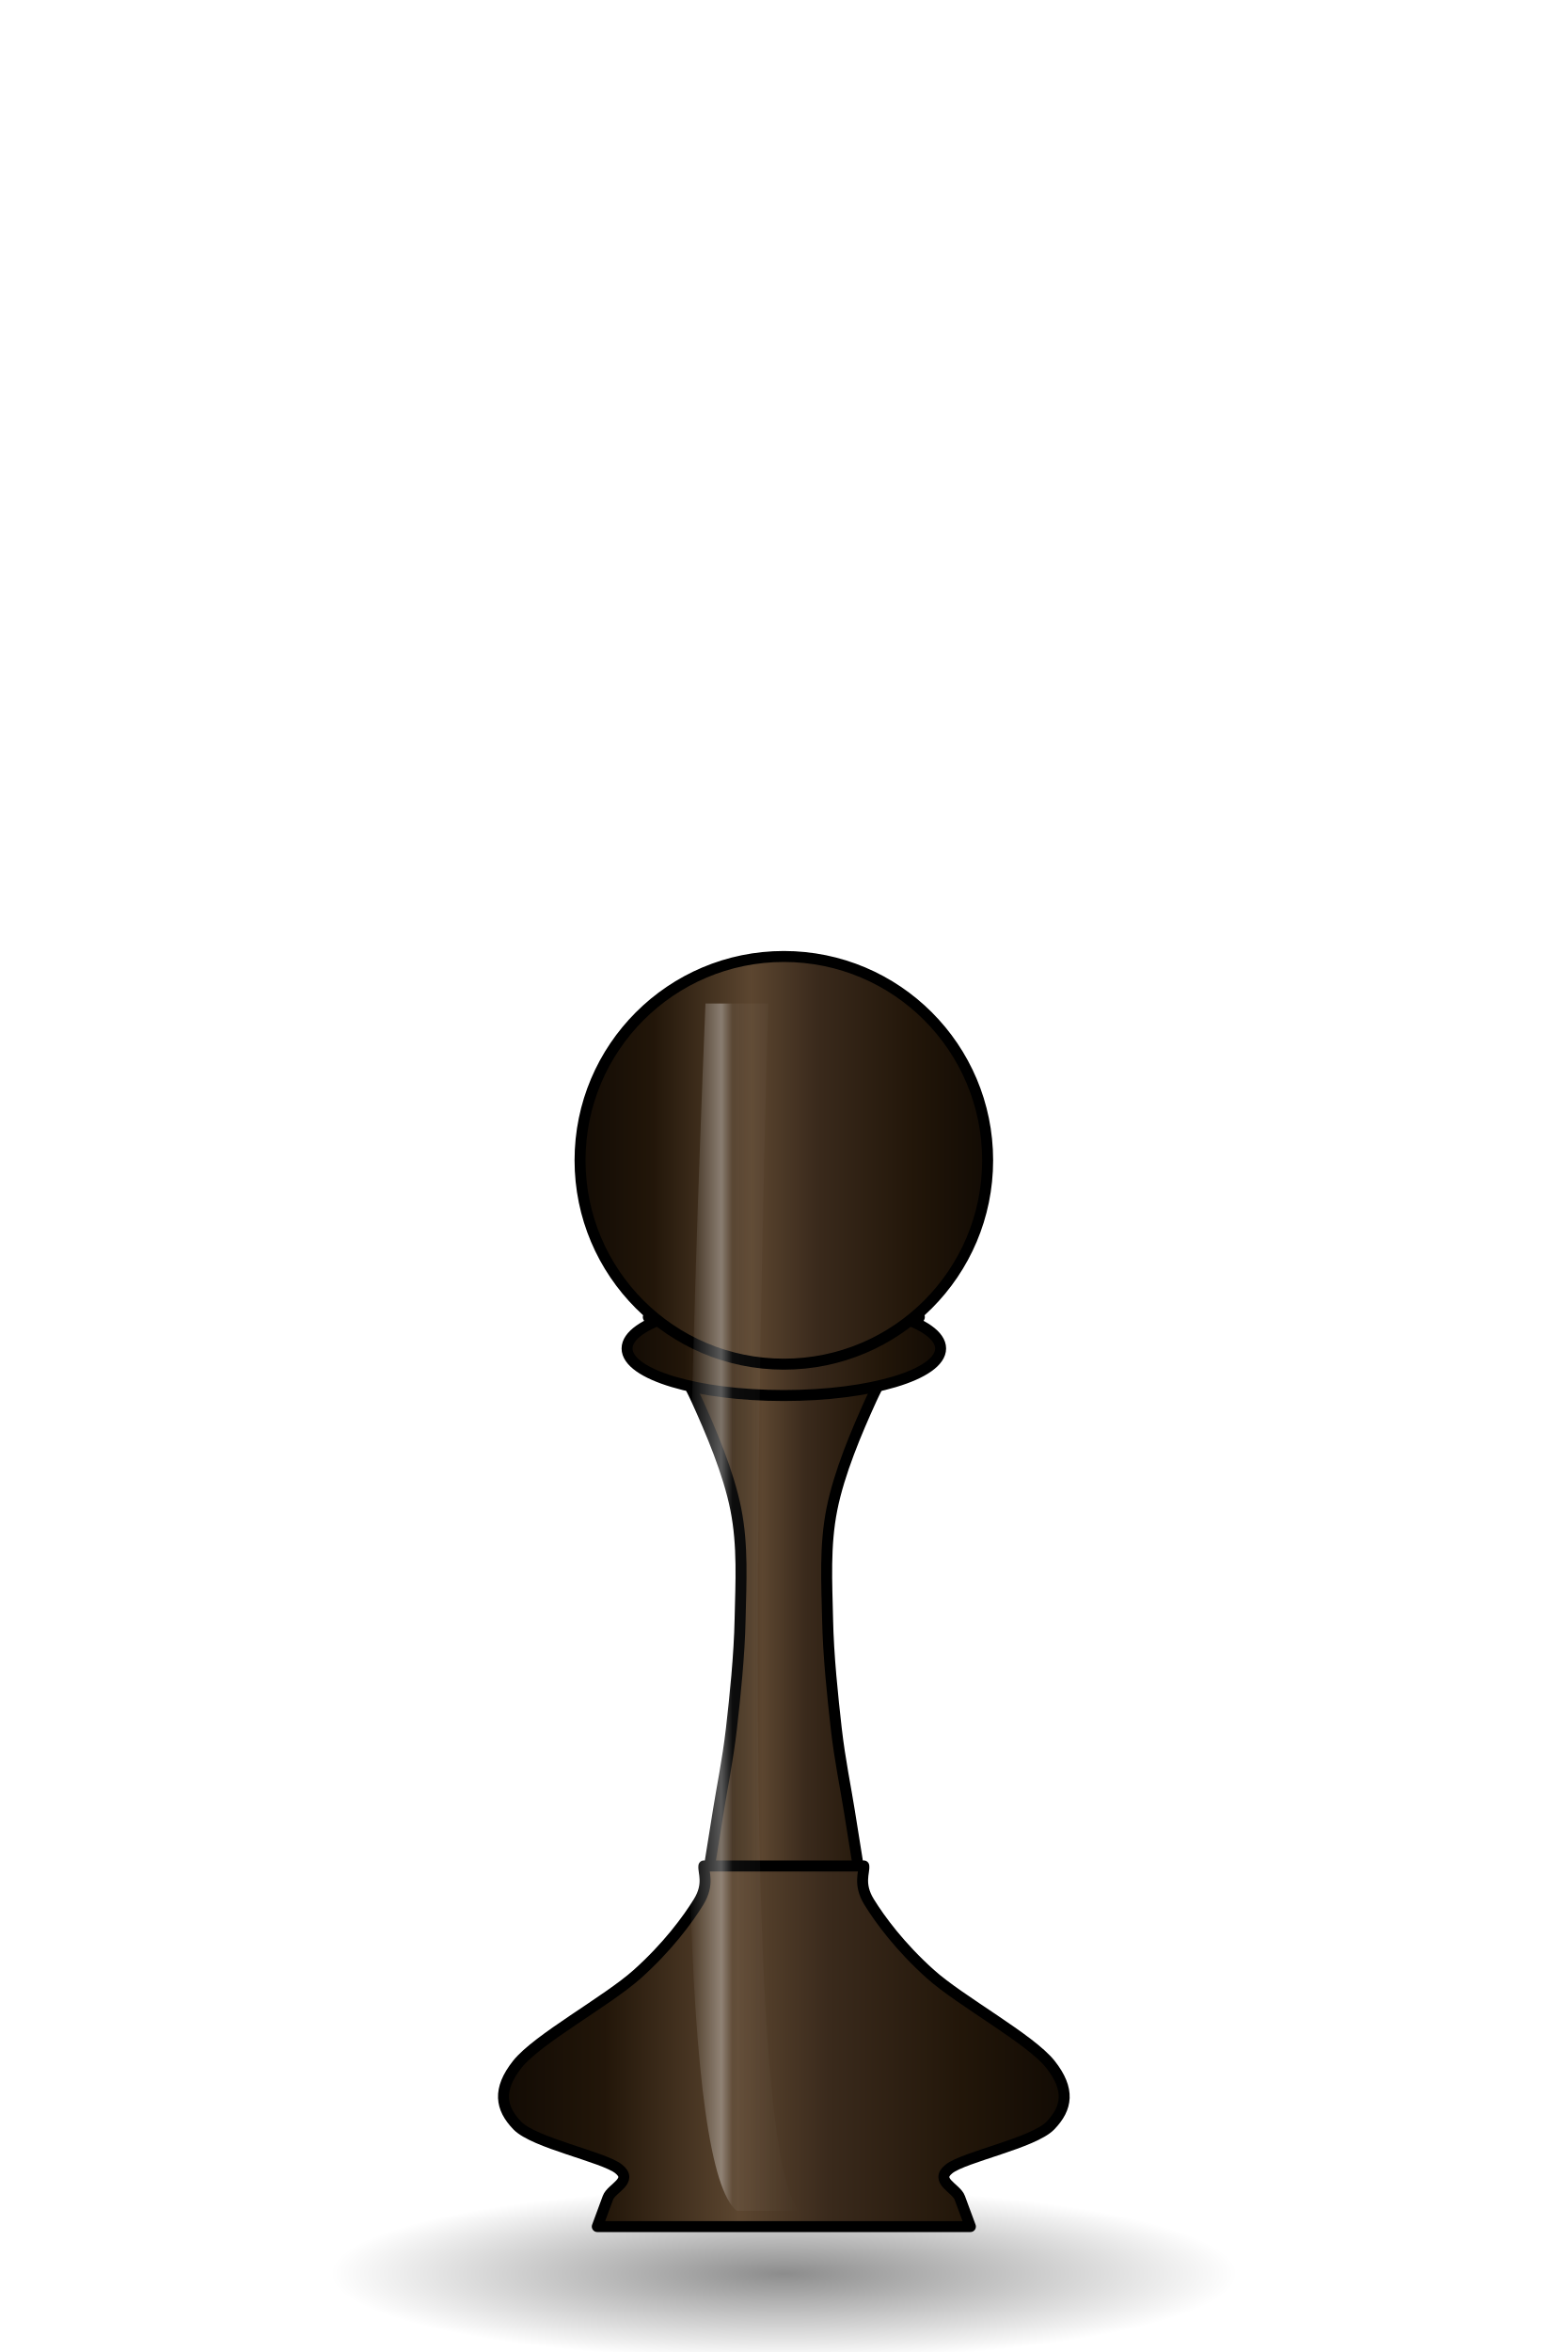
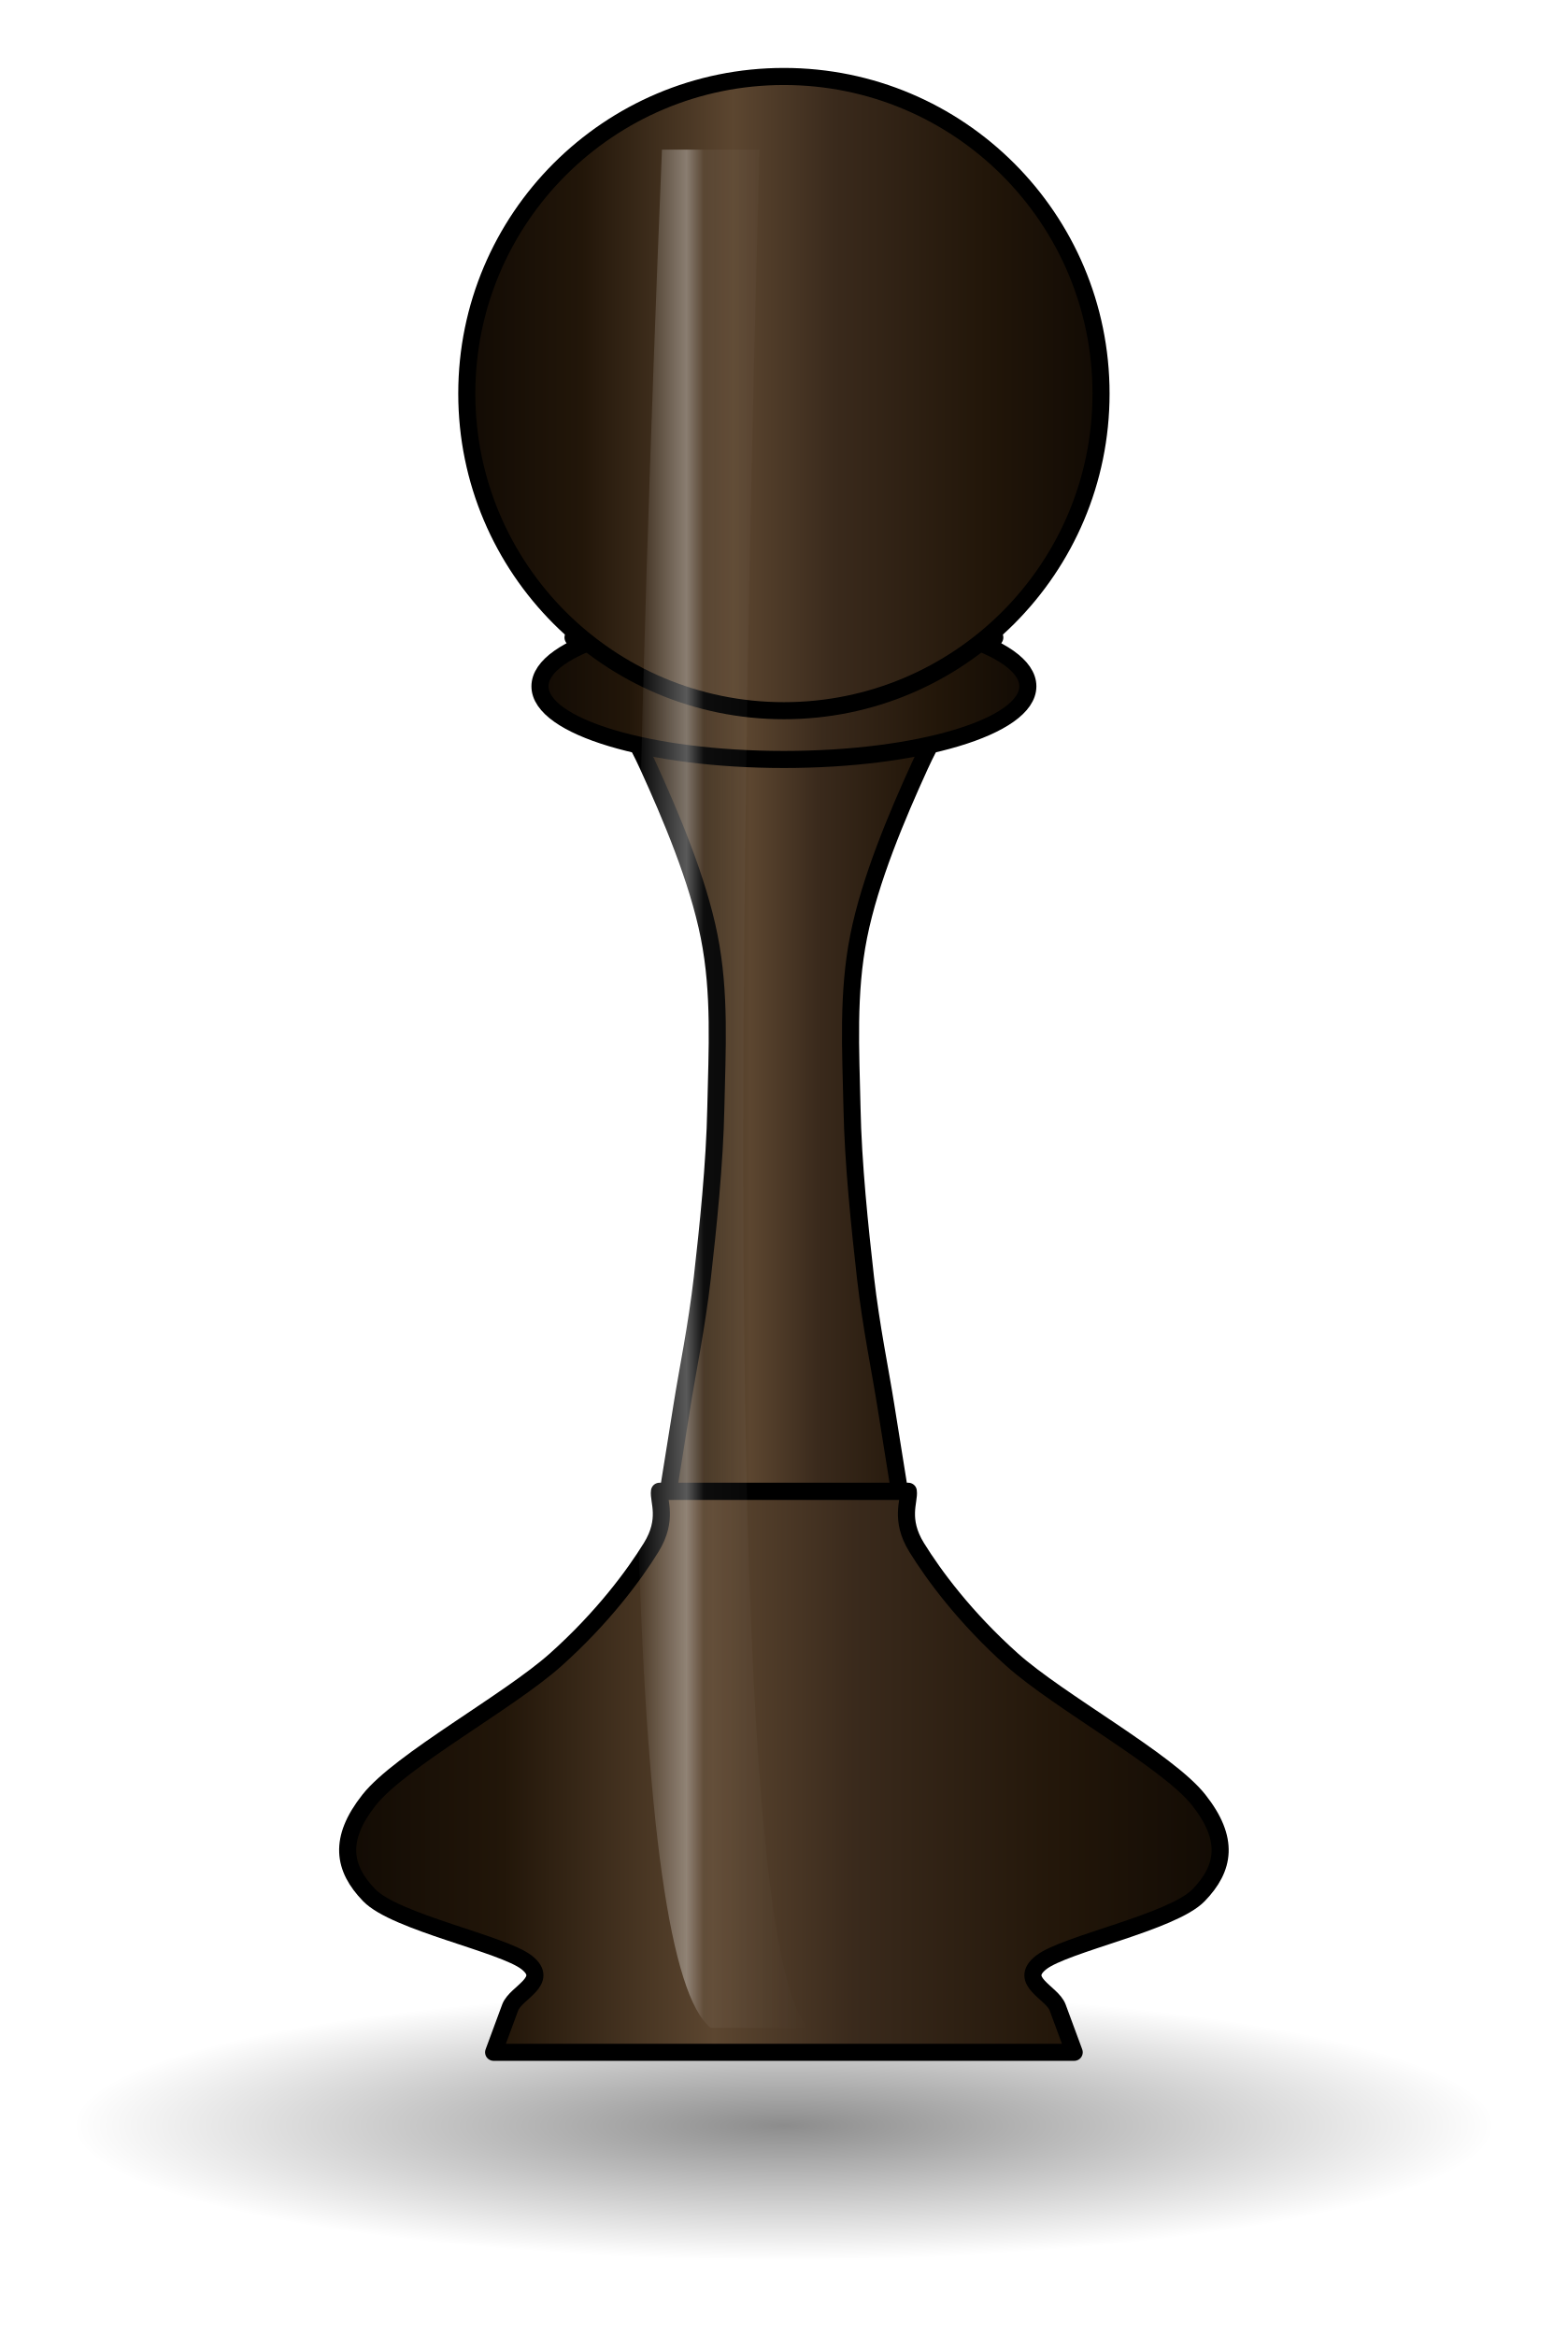
- <svg xmlns="http://www.w3.org/2000/svg" viewBox="0 0 200 300">
+ <svg xmlns="http://www.w3.org/2000/svg" viewBox="35.73 115.73 128.53 191.53">
  <defs>
    <linearGradient id="wood-pawn-dark" x1="0%" y1="0%" x2="100%" y2="0%">
      <stop offset="0%" stop-color="#120B04" />
      <stop offset="18%" stop-color="#221609" />
      <stop offset="42%" stop-color="#5C4630" />
      <stop offset="58%" stop-color="#3A2A1C" />
      <stop offset="82%" stop-color="#221609" />
      <stop offset="100%" stop-color="#120B04" />
    </linearGradient>
    <linearGradient id="sheen-pawn-dark" x1="0%" y1="0%" x2="100%" y2="0%">
      <stop offset="0%" stop-color="#FFFFFF" stop-opacity="0" />
      <stop offset="30%" stop-color="#FFFFFF" stop-opacity="0.35" />
      <stop offset="40%" stop-color="#FFFFFF" stop-opacity="0.05" />
      <stop offset="100%" stop-color="#FFFFFF" stop-opacity="0" />
    </linearGradient>
    <radialGradient id="shadow-pawn-dark" cx="50%" cy="50%" r="50%">
      <stop offset="0%" stop-color="#000000" stop-opacity="0.45" />
      <stop offset="100%" stop-color="#000000" stop-opacity="0" />
    </radialGradient>
  </defs>
  <ellipse cx="100.0" cy="290.0" rx="58" ry="11" fill="url(#shadow-pawn-dark)" />
  <g stroke="#000000" stroke-width="1.4" stroke-linejoin="round">
    <path d="M 89.80,238.00 C 89.69,238.77 90.54,240.30 89.12,242.60 C 87.70,244.90 85.15,248.35 81.30,251.80 C 77.45,255.25 68.55,260.08 66.00,263.30 C 63.45,266.52 63.85,268.90 66.00,271.12 C 68.15,273.34 76.99,275.11 78.92,276.64 C 80.85,278.17 78.01,279.09 77.56,280.32 C 77.11,281.55 76.43,283.39 76.20,284.00 L 123.80,284.00 C 123.57,283.39 122.89,281.55 122.44,280.32 C 121.99,279.09 119.15,278.17 121.08,276.64 C 123.01,275.11 131.85,273.34 134.00,271.12 C 136.15,268.90 136.55,266.52 134.00,263.30 C 131.45,260.08 122.55,255.25 118.70,251.80 C 114.85,248.35 112.30,244.90 110.88,242.60 C 109.46,240.30 110.31,238.77 110.20,238.00 Z" fill="url(#wood-pawn-dark)" />
    <path d="M 82.71,168.00 C 83.74,169.75 86.99,174.42 88.85,178.50 C 90.71,182.58 92.94,187.83 93.87,192.50 C 94.80,197.17 94.52,201.83 94.42,206.50 C 94.33,211.17 93.77,216.42 93.31,220.50 C 92.84,224.58 92.10,228.08 91.64,231.00 C 91.17,233.92 90.71,236.83 90.52,238.00 L 109.48,238.00 C 109.29,236.83 108.83,233.92 108.36,231.00 C 107.90,228.08 107.16,224.58 106.69,220.50 C 106.23,216.42 105.67,211.17 105.58,206.50 C 105.48,201.83 105.20,197.17 106.13,192.50 C 107.06,187.83 109.29,182.58 111.15,178.50 C 113.01,174.42 116.26,169.75 117.29,168.00 Z" fill="url(#wood-pawn-dark)" />
    <ellipse cx="100.0" cy="172.0" rx="20" ry="6" fill="url(#wood-pawn-dark)" />
    <circle cx="100.0" cy="148.0" r="26" fill="url(#wood-pawn-dark)" />
  </g>
  <path d="M 90.0,128.0 Q 84.0,274.0 94.0,282.0 L 102.0,282.0 Q 94.0,274.0 98.0,128.0 Z" fill="url(#sheen-pawn-dark)" stroke="none" />
</svg>
